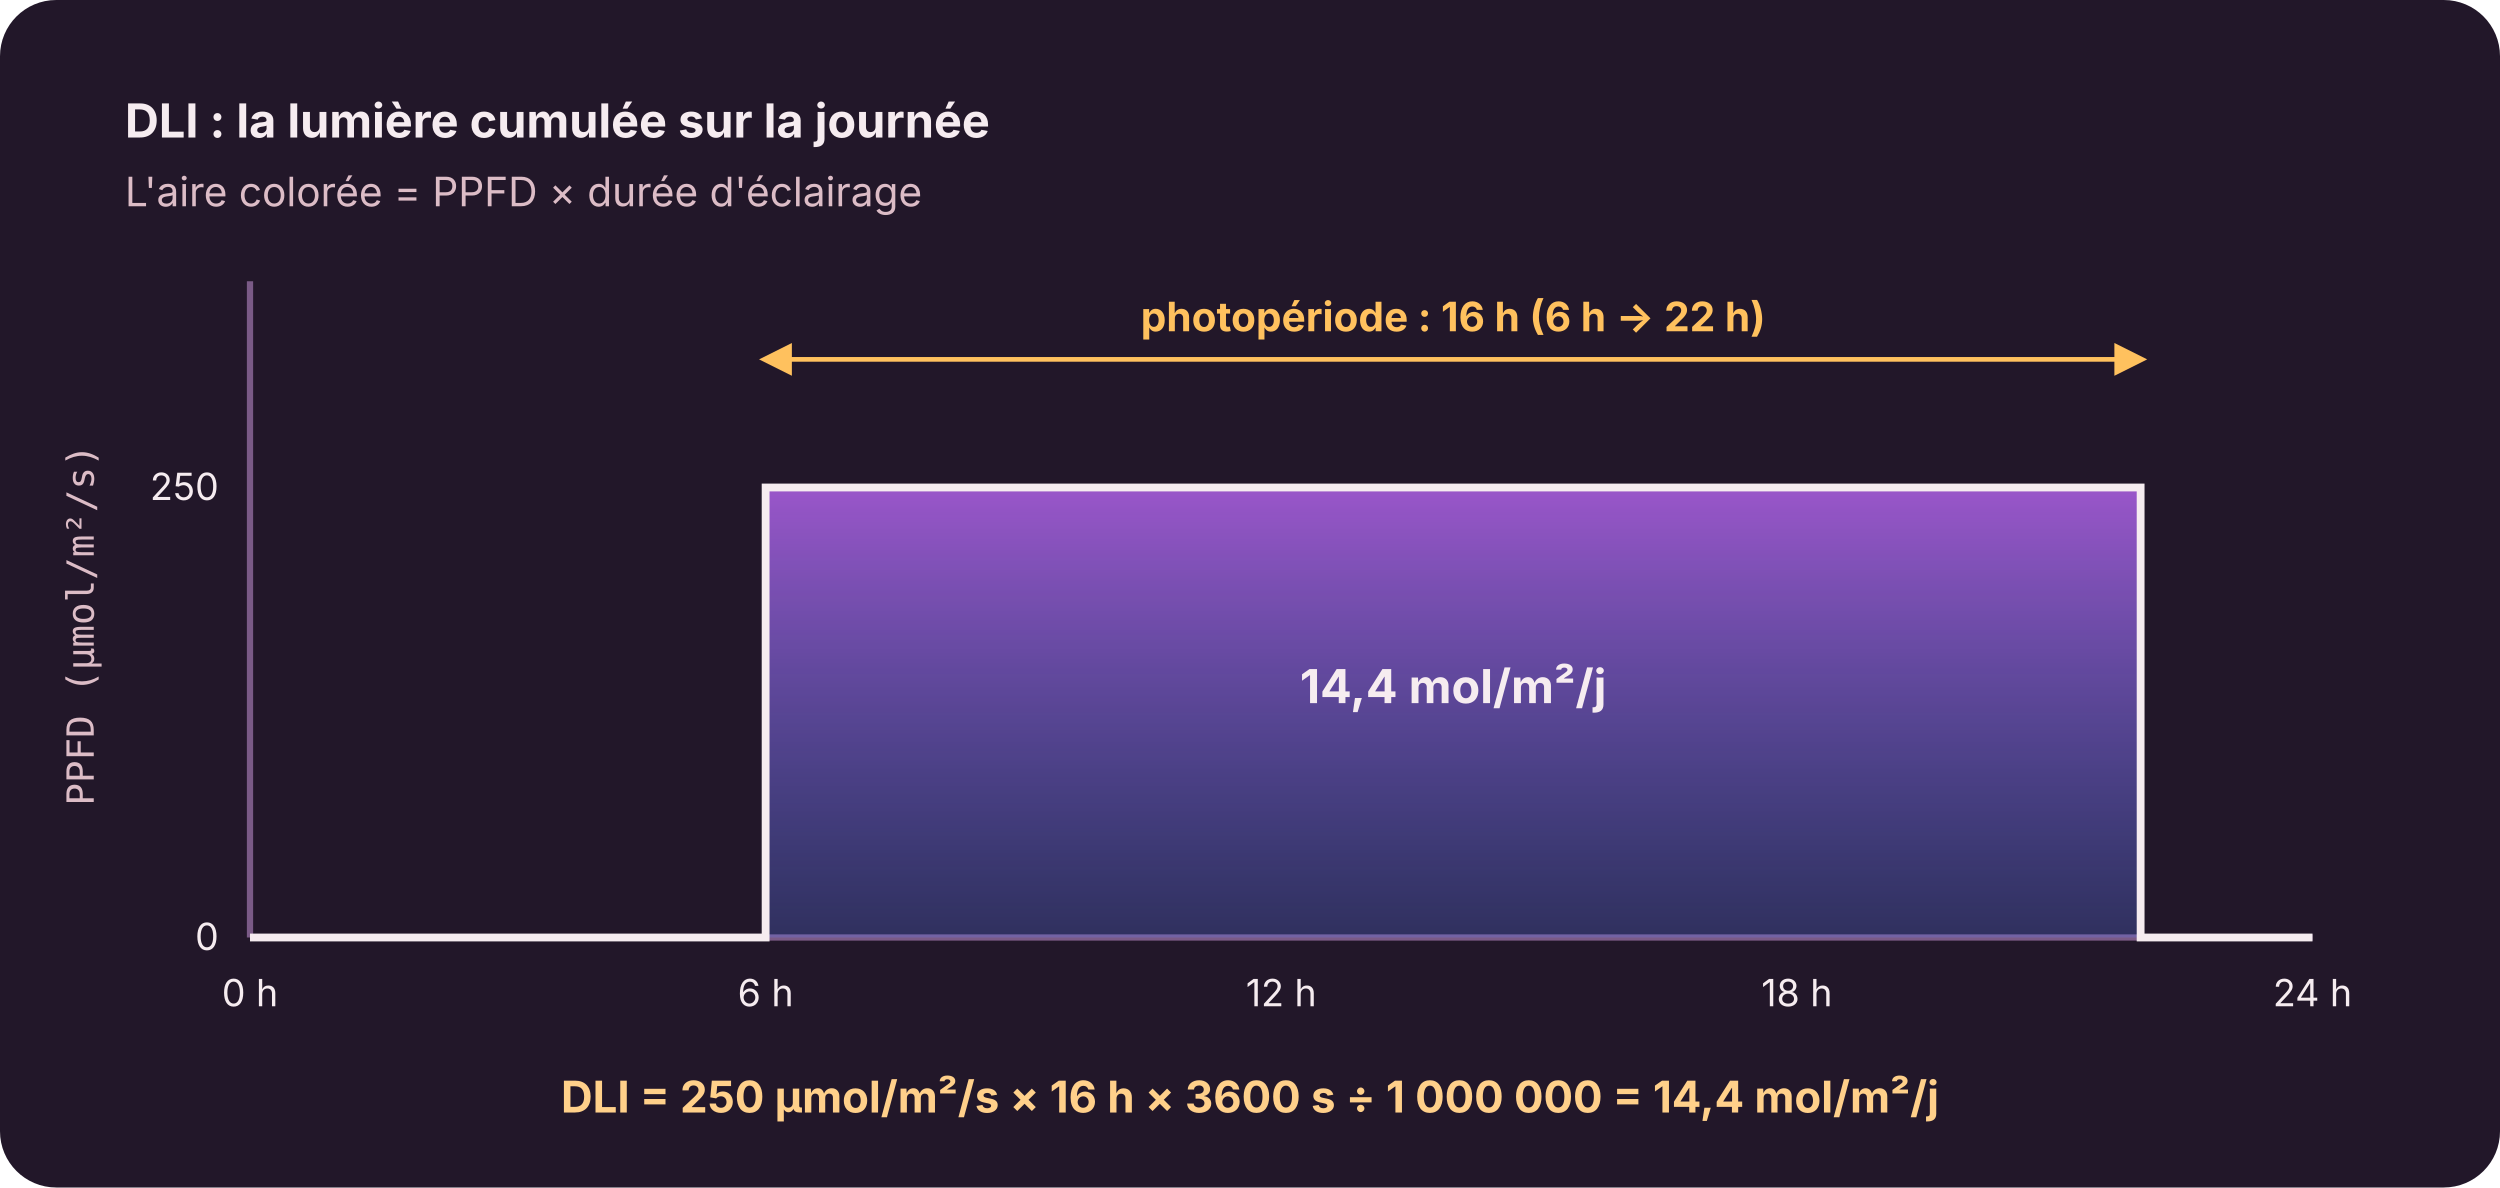
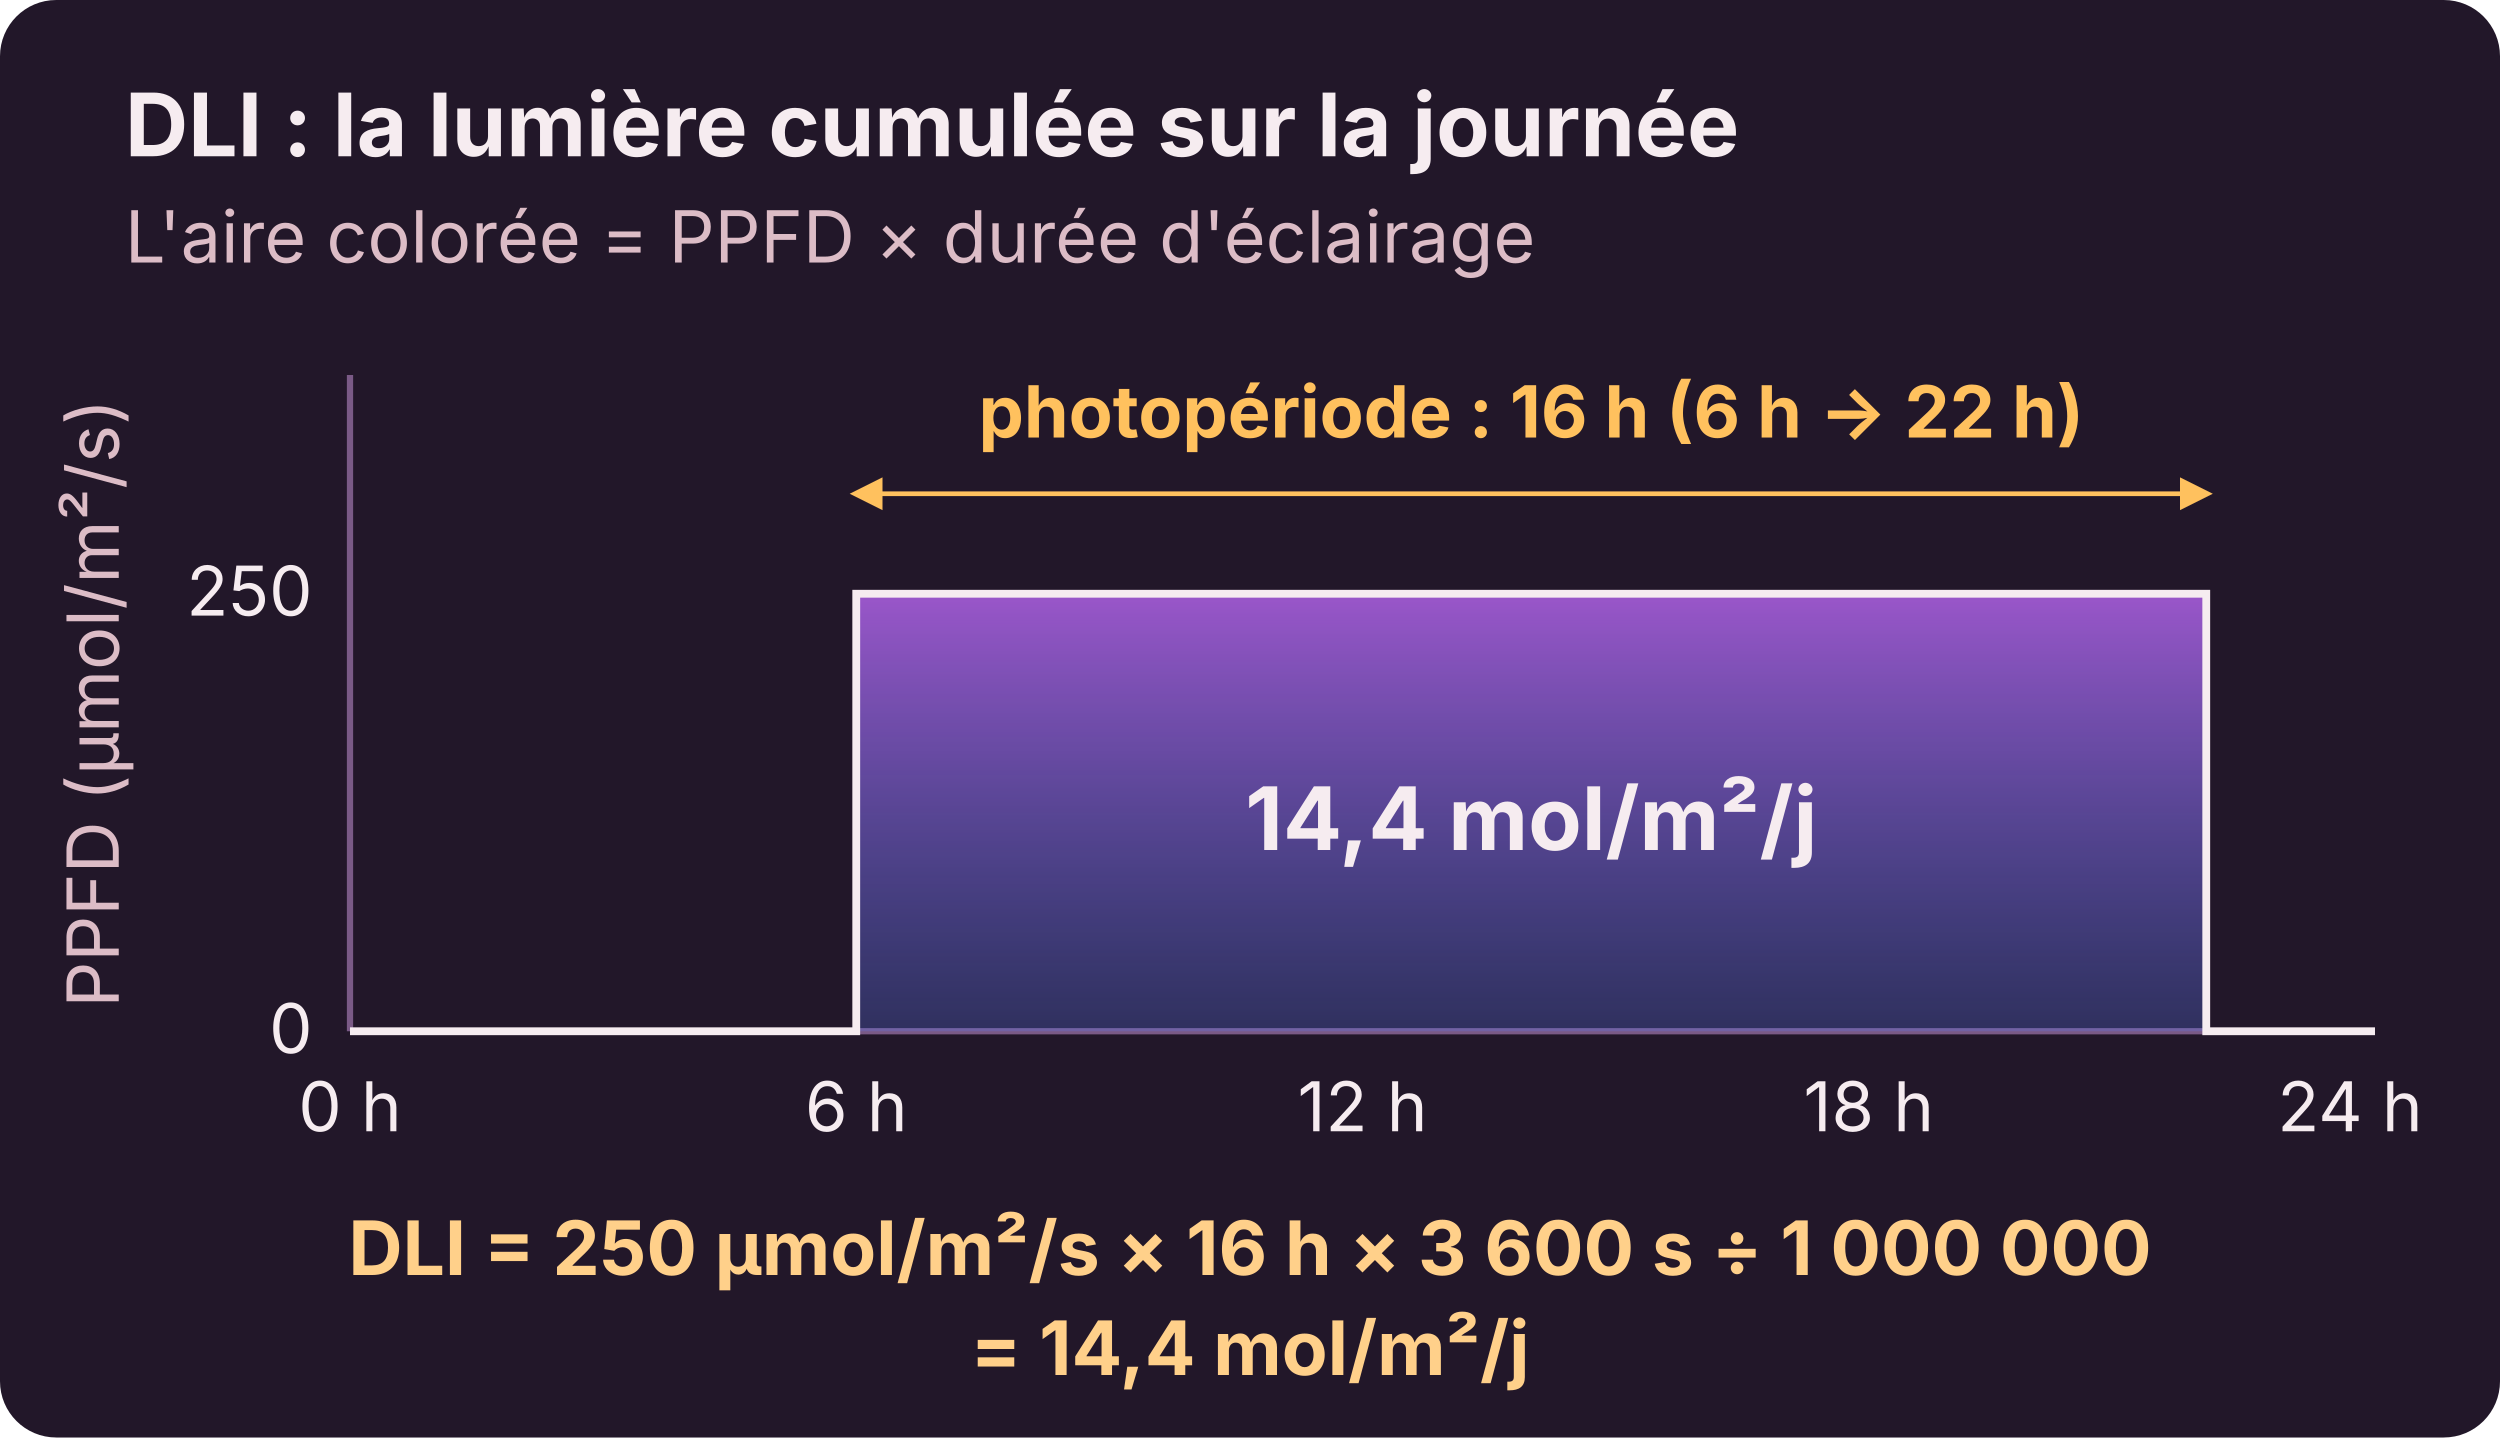
- <svg xmlns="http://www.w3.org/2000/svg" viewBox="0 0 800 380" role="img">
+ <svg xmlns="http://www.w3.org/2000/svg" viewBox="0 0 800 460" role="img">
  <defs>
    <linearGradient id="barre" x1="0" x2="1">
      <stop offset="0" stop-color="#5b7cff" />
      <stop offset=".5" stop-color="#c26bff" />
      <stop offset="1" stop-color="#ff4d6d" />
    </linearGradient>
    <linearGradient id="cone" x1="0" y1="0" x2="0" y2="1">
      <stop offset="0" stop-color="#fff1d2" stop-opacity=".5" />
      <stop offset="1" stop-color="#ffb3d1" stop-opacity=".03" />
    </linearGradient>
    <marker id="fl" viewBox="0 0 10 10" refX="8" refY="5" markerWidth="7" markerHeight="7" orient="auto-start-reverse">
      <path d="M0 0 10 5 0 10z" fill="#ffc15e" />
    </marker>
    <marker id="fv" viewBox="0 0 10 10" refX="8" refY="5" markerWidth="7" markerHeight="7" orient="auto-start-reverse">
      <path d="M0 0 10 5 0 10z" fill="#ffd08a" />
    </marker>
    <marker id="fb" viewBox="0 0 10 10" refX="8" refY="5" markerWidth="7" markerHeight="7" orient="auto-start-reverse">
      <path d="M0 0 10 5 0 10z" fill="#7cb2ff" />
    </marker>
  </defs>
-   <style>text{font-family:"Inter Variable",Inter,system-ui,sans-serif;fill:#f6ecf0}.t{font-size:15px;font-weight:700}.p{font-size:13px;fill:#dcbcc6}.v{font-size:14px;font-weight:700;fill:#ffd08a}.a{font-size:13px;font-weight:700;fill:#ffc15e}.m{font-family:ui-monospace,Menlo,monospace;font-size:12px;fill:#dcbcc6}</style>
-   <rect width="800" height="380" rx="18" fill="#221729" />
-   <text x="40" y="44" class="t">DLI : la lumière cumulée sur la journée</text>
-   <text x="40" y="66" class="p">L'aire colorée = PPFD × durée d'éclairage</text>
-   <path d="M80 300h660M80 300V90" stroke="#7a5a86" stroke-width="2" />
+   <style>text{font-family:"Inter Variable",Inter,system-ui,sans-serif;fill:#f6ecf0}.t{font-size:28px;font-weight:700}.p{font-size:23px;fill:#dcbcc6}.v{font-size:24px;font-weight:700;fill:#ffd08a}.a{font-size:23px;font-weight:700;fill:#ffc15e}.m{font-family:ui-monospace,Menlo,monospace;font-size:22px;fill:#dcbcc6}</style>
+   <rect width="800" height="460" rx="18" fill="#221729" />
+   <text x="40" y="50" class="t">DLI : la lumière cumulée sur la journée</text>
+   <text x="40" y="84" class="p">L'aire colorée = PPFD × durée d'éclairage</text>
+   <path d="M112 330h648M112 330V120" stroke="#7a5a86" stroke-width="2" />
  <g class="m">
-     <text x="80" y="322" text-anchor="middle">0 h</text>
-     <text x="245" y="322" text-anchor="middle">6 h</text>
-     <text x="410" y="322" text-anchor="middle">12 h</text>
-     <text x="575" y="322" text-anchor="middle">18 h</text>
-     <text x="740" y="322" text-anchor="middle">24 h</text>
-     <text x="70" y="304" text-anchor="end">0</text>
-     <text x="70" y="160" text-anchor="end">250</text>
+     <text x="112" y="362" text-anchor="middle">0 h</text>
+     <text x="274" y="362" text-anchor="middle">6 h</text>
+     <text x="436" y="362" text-anchor="middle">12 h</text>
+     <text x="598" y="362" text-anchor="middle">18 h</text>
+     <text x="752" y="362" text-anchor="middle">24 h</text>
+     <text x="100" y="337" text-anchor="end">0</text>
+     <text x="100" y="197" text-anchor="end">250</text>
  </g>
-   <text x="30" y="200" class="m" transform="rotate(-90 30 200)" text-anchor="middle">PPFD (µmol/m²/s)</text>
+   <text x="38" y="225" class="p" transform="rotate(-90 38 225)" text-anchor="middle">PPFD (µmol/m²/s)</text>
  <defs>
    <linearGradient id="aire" x1="0" y1="0" x2="0" y2="1">
      <stop offset="0" stop-color="#c26bff" stop-opacity=".75" />
      <stop offset="1" stop-color="#5b7cff" stop-opacity=".25" />
    </linearGradient>
  </defs>
-   <path d="M245 300V156h440v144z" fill="url(#aire)" />
-   <path d="M80 300h165V156h440v144h55" fill="none" stroke="#f6ecf0" stroke-width="2.5" />
-   <path d="M245 115h440" stroke="#ffc15e" stroke-width="1.5" marker-start="url(#fl)" marker-end="url(#fl)" />
-   <text x="465" y="106" text-anchor="middle" class="a">photopériode : 16 h (6 h → 22 h)</text>
-   <text x="465" y="225" text-anchor="middle" class="t">14,4 mol/m²/j</text>
-   <text x="400" y="356" text-anchor="middle" class="v">DLI = 250 µmol/m²/s × 16 h × 3600 s ÷ 1 000 000 = 14,4 mol/m²/j</text>
+   <path d="M274 330V190h432v140z" fill="url(#aire)" />
+   <path d="M112 330h162V190h432v140h54" fill="none" stroke="#f6ecf0" stroke-width="2.5" />
+   <path d="M274 158h432" stroke="#ffc15e" stroke-width="1.5" marker-start="url(#fl)" marker-end="url(#fl)" />
+   <text x="490" y="140" text-anchor="middle" class="a">photopériode : 16 h (6 h → 22 h)</text>
+   <text x="490" y="272" text-anchor="middle" class="t">14,4 mol/m²/j</text>
+   <text x="400" y="408" text-anchor="middle" class="v">DLI = 250 µmol/m²/s × 16 h × 3 600 s ÷ 1 000 000</text>
+   <text x="400" y="440" text-anchor="middle" class="v">= 14,4 mol/m²/j</text>
</svg>
